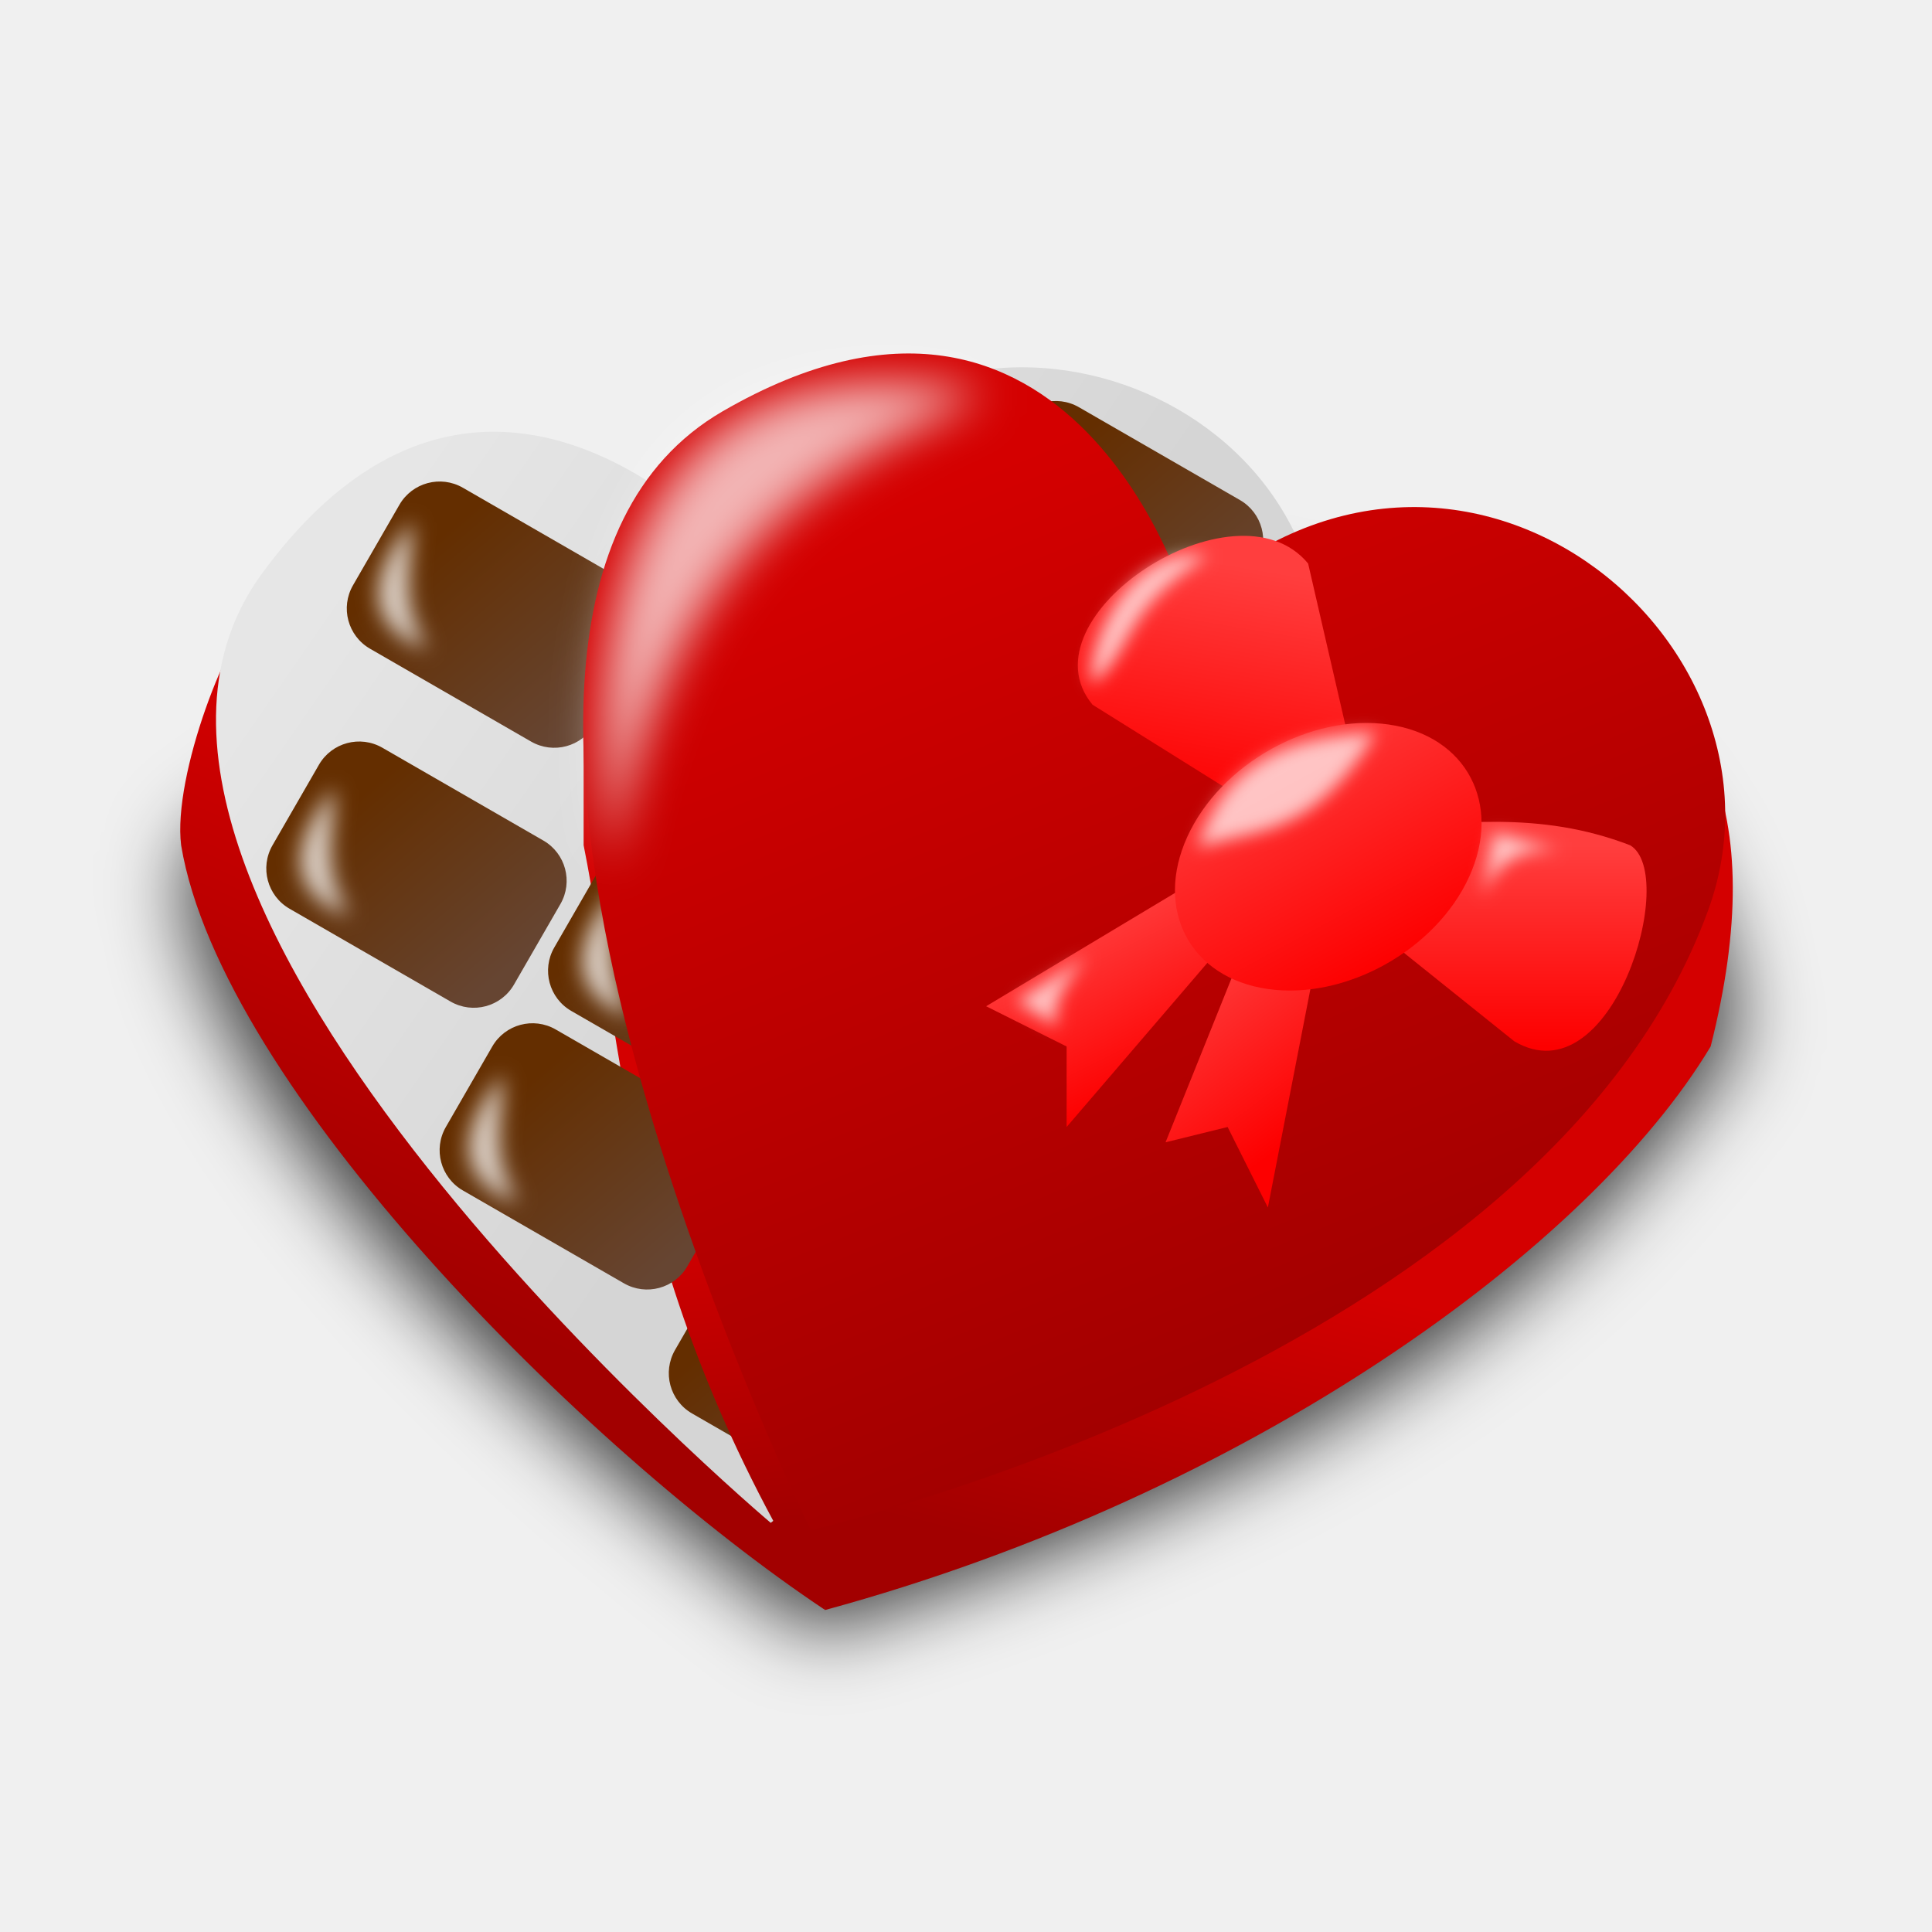
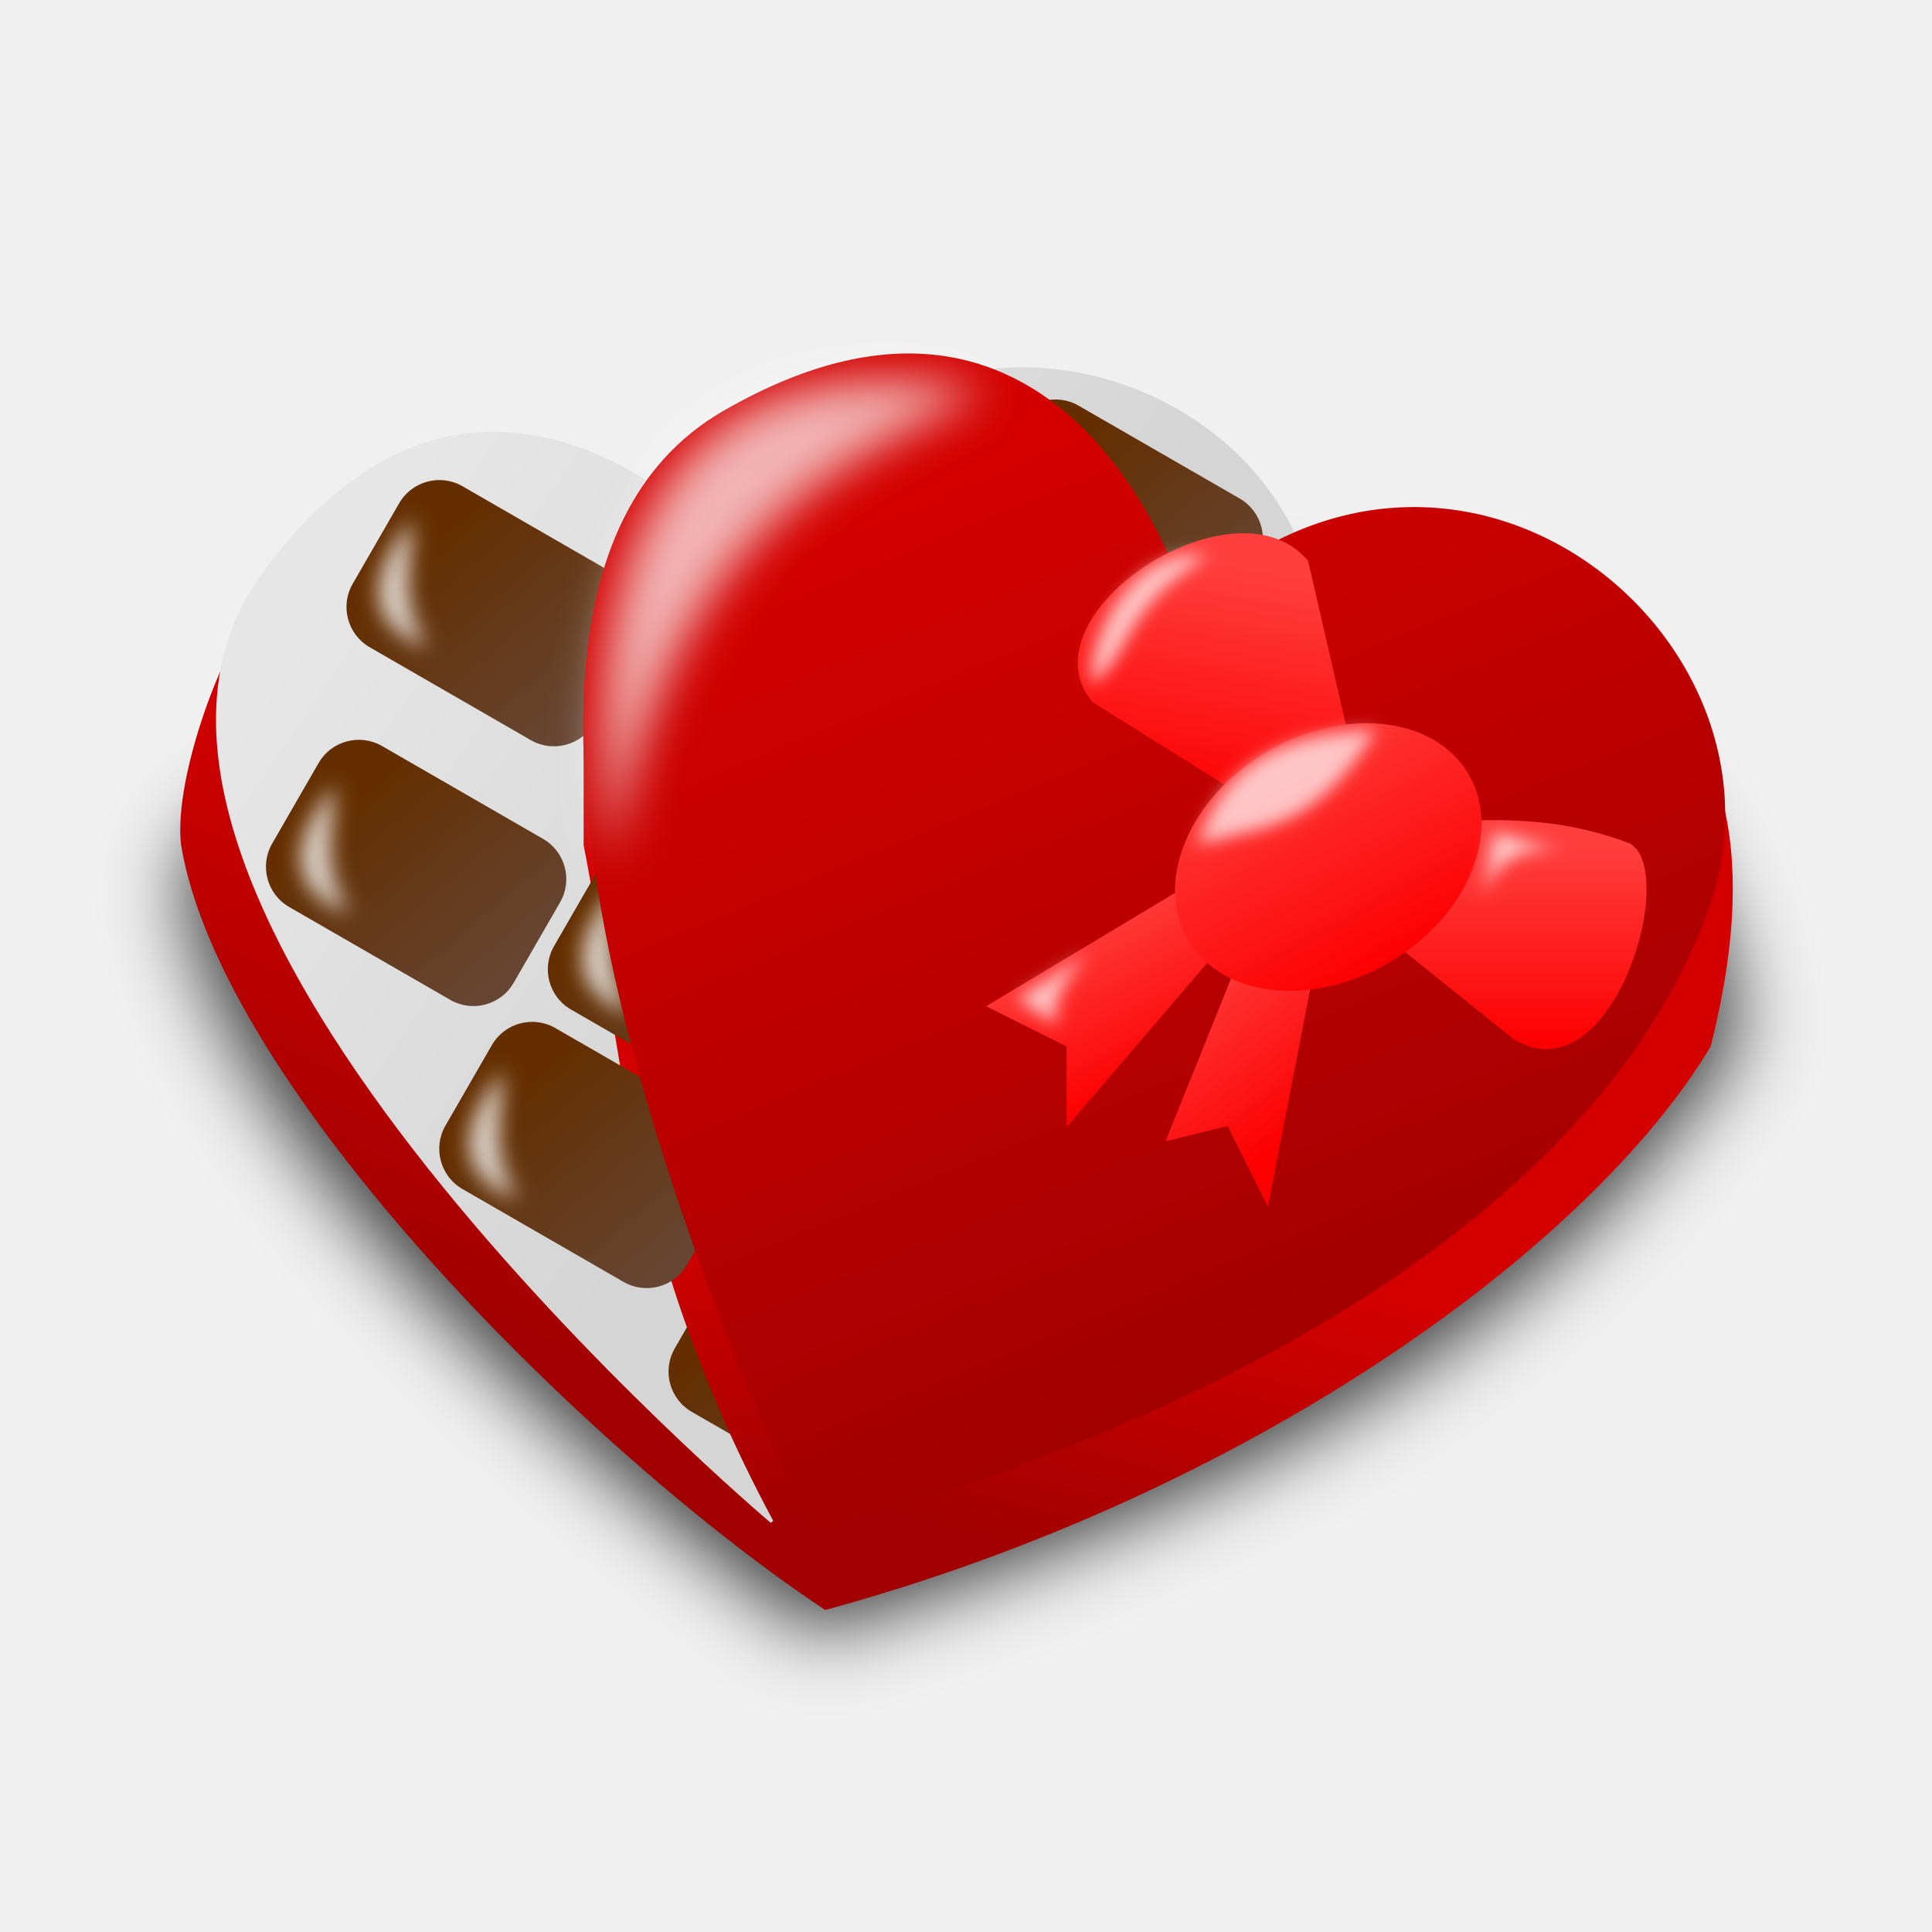
- <svg xmlns="http://www.w3.org/2000/svg" xmlns:xlink="http://www.w3.org/1999/xlink" width="48" height="48" id="svg2" version="1.1">
+ <svg xmlns="http://www.w3.org/2000/svg" xmlns:xlink="http://www.w3.org/1999/xlink" id="svg2" viewBox="0 0 48 48" version="1.1">
  <defs id="defs4">
    <linearGradient id="linearGradient4073">
-       <stop style="stop-color:#fd0000;stop-opacity:1;" offset="0" id="stop4075" />
-       <stop style="stop-color:#ff3e3e;stop-opacity:1;" offset="1" id="stop4077" />
+       <stop id="stop4075" style="stop-color:#fd0000" offset="0" />
+       <stop id="stop4077" style="stop-color:#ff3e3e" offset="1" />
    </linearGradient>
    <linearGradient id="linearGradient3801">
-       <stop style="stop-color:#a20000;stop-opacity:1;" offset="0" id="stop3803" />
-       <stop style="stop-color:#d40000;stop-opacity:1;" offset="1" id="stop3805" />
+       <stop id="stop3803" style="stop-color:#a20000" offset="0" />
+       <stop id="stop3805" style="stop-color:#d40000" offset="1" />
    </linearGradient>
-     <linearGradient xlink:href="#linearGradient3801" id="linearGradient3807" x1="24.768" y1="1031.043" x2="19.146" y2="1023.364" gradientUnits="userSpaceOnUse" gradientTransform="matrix(2.423888,0.6024445,-0.6024445,2.423888,593.6121,-1475.693)" />
-     <linearGradient xlink:href="#linearGradient3801" id="linearGradient3836" x1="30" y1="39" x2="32" y2="31" gradientUnits="userSpaceOnUse" gradientTransform="translate(-2.5,1004.362)" />
-     <linearGradient xlink:href="#linearGradient3801" id="linearGradient3838" x1="20" y1="38" x2="19" y2="30" gradientUnits="userSpaceOnUse" gradientTransform="translate(-2.5,1004.362)" />
-     <linearGradient xlink:href="#linearGradient3801" id="linearGradient3844" x1="13" y1="32" x2="18" y2="21" gradientUnits="userSpaceOnUse" gradientTransform="translate(-2.5,1004.362)" />
+     <linearGradient id="linearGradient3807" y2="1023.4" xlink:href="#linearGradient3801" gradientUnits="userSpaceOnUse" x2="19.146" gradientTransform="matrix(2.4239 .60244 -.60244 2.4239 593.61 -1475.7)" y1="1031" x1="24.768" />
+     <linearGradient id="linearGradient3836" y2="31" xlink:href="#linearGradient3801" gradientUnits="userSpaceOnUse" x2="32" gradientTransform="translate(-2.5 1004.4)" y1="39" x1="30" />
+     <linearGradient id="linearGradient3838" y2="30" xlink:href="#linearGradient3801" gradientUnits="userSpaceOnUse" x2="19" gradientTransform="translate(-2.5 1004.4)" y1="38" x1="20" />
+     <linearGradient id="linearGradient3844" y2="21" xlink:href="#linearGradient3801" gradientUnits="userSpaceOnUse" x2="18" gradientTransform="translate(-2.5 1004.4)" y1="32" x1="13" />
    <linearGradient id="linearGradient3599-5">
-       <stop style="stop-color:#642e00;stop-opacity:1;" offset="0" id="stop3601-0" />
-       <stop style="stop-color:#664532;stop-opacity:1;" offset="1" id="stop3603-9" />
+       <stop id="stop3601-0" style="stop-color:#642e00" offset="0" />
+       <stop id="stop3603-9" style="stop-color:#664532" offset="1" />
    </linearGradient>
-     <linearGradient id="linearGradient3791">
-       <stop id="stop3793" offset="0" style="stop-color:#e6e6e6;stop-opacity:1;" />
-       <stop id="stop3795" offset="1" style="stop-color:#d5d5d5;stop-opacity:1;" />
+     <linearGradient id="linearGradient4035" y2="1027.4" gradientUnits="userSpaceOnUse" x2="24" gradientTransform="translate(-2.5)" y1="1018.4" x1="11">
+       <stop id="stop3793" style="stop-color:#e6e6e6" offset="0" />
+       <stop id="stop3795" style="stop-color:#d5d5d5" offset="1" />
    </linearGradient>
-     <linearGradient xlink:href="#linearGradient3791" id="linearGradient4035" x1="11" y1="1018.362" x2="24" y2="1027.362" gradientUnits="userSpaceOnUse" gradientTransform="translate(-2.5,0)" />
-     <linearGradient xlink:href="#linearGradient3599-5" id="linearGradient4039" x1="519.048" y1="876.239" x2="523.682" y2="877.872" gradientUnits="userSpaceOnUse" gradientTransform="matrix(1.154305,0,0,1.154305,-81.04279,-136.1655)" />
-     <linearGradient xlink:href="#linearGradient3599-5" id="linearGradient4043" gradientUnits="userSpaceOnUse" gradientTransform="matrix(1.154305,0,0,1.154305,-79.54911,-129.5707)" x1="519.048" y1="876.239" x2="523.682" y2="877.872" />
-     <linearGradient xlink:href="#linearGradient3599-5" id="linearGradient4047" gradientUnits="userSpaceOnUse" gradientTransform="matrix(1.154305,0,0,1.154305,-72.32219,-125.6573)" x1="519.048" y1="876.239" x2="523.682" y2="877.872" />
-     <linearGradient xlink:href="#linearGradient3599-5" id="linearGradient4051" gradientUnits="userSpaceOnUse" gradientTransform="matrix(1.154305,0,0,1.154305,-72.21586,-130.866)" x1="519.048" y1="876.239" x2="523.682" y2="877.872" />
-     <linearGradient xlink:href="#linearGradient3599-5" id="linearGradient4055" gradientUnits="userSpaceOnUse" gradientTransform="matrix(1.154305,0,0,1.154305,-64.62208,-123.7012)" x1="519.048" y1="876.239" x2="523.682" y2="877.872" />
-     <linearGradient xlink:href="#linearGradient3599-5" id="linearGradient4059" gradientUnits="userSpaceOnUse" gradientTransform="matrix(1.154305,0,0,1.154305,-68.78166,-145.5434)" x1="519.048" y1="876.239" x2="523.682" y2="877.872" />
-     <linearGradient xlink:href="#linearGradient4073" id="linearGradient4079" x1="38.939" y1="25.857" x2="32.781" y2="19.49" gradientUnits="userSpaceOnUse" />
-     <linearGradient xlink:href="#linearGradient4073" id="linearGradient4081" x1="32" y1="1024.362" x2="33" y2="1018.362" gradientUnits="userSpaceOnUse" gradientTransform="translate(-2.5,0)" />
-     <linearGradient xlink:href="#linearGradient4073" id="linearGradient4083" x1="42" y1="1030.362" x2="42" y2="1025.362" gradientUnits="userSpaceOnUse" gradientTransform="translate(-2.5,0)" />
-     <linearGradient xlink:href="#linearGradient4073" id="linearGradient4085" x1="833.894" y1="607.692" x2="829.508" y2="606.82" gradientUnits="userSpaceOnUse" gradientTransform="matrix(0.6129614,0.7901129,-0.7901129,0.6129614,-2.5,0)" />
-     <linearGradient xlink:href="#linearGradient4073" id="linearGradient4087" x1="417.705" y1="944.733" x2="413.429" y2="942.141" gradientUnits="userSpaceOnUse" gradientTransform="matrix(0.9277684,0.3731565,-0.3731565,0.9277684,-2.5,0)" />
-     <filter id="filter4091" x="-0.146" width="1.292" y="-0.115" height="1.231">
-       <feGaussianBlur stdDeviation="0.58" id="feGaussianBlur4093" />
+     <linearGradient id="linearGradient4039" y2="877.87" xlink:href="#linearGradient3599-5" gradientUnits="userSpaceOnUse" x2="523.68" gradientTransform="matrix(1.1543 0 0 1.1543 -81.043 -136.17)" y1="876.24" x1="519.05" />
+     <linearGradient id="linearGradient4043" y2="877.87" xlink:href="#linearGradient3599-5" gradientUnits="userSpaceOnUse" x2="523.68" gradientTransform="matrix(1.1543 0 0 1.1543 -79.549 -129.57)" y1="876.24" x1="519.05" />
+     <linearGradient id="linearGradient4047" y2="877.87" xlink:href="#linearGradient3599-5" gradientUnits="userSpaceOnUse" x2="523.68" gradientTransform="matrix(1.1543 0 0 1.1543 -72.322 -125.66)" y1="876.24" x1="519.05" />
+     <linearGradient id="linearGradient4051" y2="877.87" xlink:href="#linearGradient3599-5" gradientUnits="userSpaceOnUse" x2="523.68" gradientTransform="matrix(1.1543 0 0 1.1543 -72.216 -130.87)" y1="876.24" x1="519.05" />
+     <linearGradient id="linearGradient4055" y2="877.87" xlink:href="#linearGradient3599-5" gradientUnits="userSpaceOnUse" x2="523.68" gradientTransform="matrix(1.1543 0 0 1.1543 -64.622 -123.7)" y1="876.24" x1="519.05" />
+     <linearGradient id="linearGradient4059" y2="877.87" xlink:href="#linearGradient3599-5" gradientUnits="userSpaceOnUse" x2="523.68" gradientTransform="matrix(1.1543 0 0 1.1543 -68.782 -145.54)" y1="876.24" x1="519.05" />
+     <linearGradient id="linearGradient4079" y2="19.49" xlink:href="#linearGradient4073" gradientUnits="userSpaceOnUse" x2="32.781" y1="25.857" x1="38.939" />
+     <linearGradient id="linearGradient4081" y2="1018.4" xlink:href="#linearGradient4073" gradientUnits="userSpaceOnUse" x2="33" gradientTransform="translate(-2.5)" y1="1024.4" x1="32" />
+     <linearGradient id="linearGradient4083" y2="1025.4" xlink:href="#linearGradient4073" gradientUnits="userSpaceOnUse" x2="42" gradientTransform="translate(-2.5)" y1="1030.4" x1="42" />
+     <linearGradient id="linearGradient4085" y2="606.82" xlink:href="#linearGradient4073" gradientUnits="userSpaceOnUse" x2="829.51" gradientTransform="matrix(.61296 .79011 -.79011 .61296 -2.5 0)" y1="607.69" x1="833.89" />
+     <linearGradient id="linearGradient4087" y2="942.14" xlink:href="#linearGradient4073" gradientUnits="userSpaceOnUse" x2="413.43" gradientTransform="matrix(.92777 .37316 -.37316 .92777 -2.5 0)" y1="944.73" x1="417.7" />
+     <filter id="filter4091" height="1.231" width="1.292" y="-.115" x="-.146">
+       <feGaussianBlur id="feGaussianBlur4093" stdDeviation="0.58" />
    </filter>
-     <filter id="filter4105" x="-0.498" width="1.997" y="-0.192" height="1.385">
-       <feGaussianBlur stdDeviation="0.256" id="feGaussianBlur4107" />
+     <filter id="filter4105" height="1.385" width="1.997" y="-.192" x="-.498">
+       <feGaussianBlur id="feGaussianBlur4107" stdDeviation="0.256" />
    </filter>
-     <filter id="filter4155" x="-0.258" width="1.516" y="-0.308" height="1.616">
-       <feGaussianBlur stdDeviation="0.208" id="feGaussianBlur4157" />
+     <filter id="filter4155" height="1.615" width="1.516" y="-.308" x="-.258">
+       <feGaussianBlur id="feGaussianBlur4157" stdDeviation="0.208" />
    </filter>
-     <filter id="filter4159" x="-0.113" width="1.225" y="-0.174" height="1.348">
-       <feGaussianBlur stdDeviation="0.208" id="feGaussianBlur4161" />
+     <filter id="filter4159" height="1.348" width="1.225" y="-.174" x="-.113">
+       <feGaussianBlur id="feGaussianBlur4161" stdDeviation="0.208" />
    </filter>
-     <filter id="filter4163" x="-0.173" width="1.345" y="-0.156" height="1.311">
-       <feGaussianBlur stdDeviation="0.208" id="feGaussianBlur4165" />
+     <filter id="filter4163" height="1.311" width="1.345" y="-.156" x="-.173">
+       <feGaussianBlur id="feGaussianBlur4165" stdDeviation="0.208" />
    </filter>
-     <filter id="filter4167" x="-0.286" width="1.572" y="-0.286" height="1.572">
-       <feGaussianBlur stdDeviation="0.208" id="feGaussianBlur4169" />
-     </filter>
-     <filter id="filter4198" x="-0.158" width="1.315" y="-0.206" height="1.412">
-       <feGaussianBlur stdDeviation="2.072" id="feGaussianBlur4200" />
+     <filter id="filter4167" height="1.571" width="1.571" y="-.286" x="-.286">
+       <feGaussianBlur id="feGaussianBlur4169" stdDeviation="0.208" />
    </filter>
    <filter id="filter3664">
-       <feGaussianBlur stdDeviation="0.992" id="feGaussianBlur3666" />
+       <feGaussianBlur id="feGaussianBlur3666" stdDeviation="0.992" />
    </filter>
  </defs>
-   <g id="layer1" transform="translate(0,-1004.362)">
-     <path style="color:#000000;fill:#000000;stroke:none;stroke-width:1px;stroke-linecap:butt;stroke-linejoin:miter;stroke-miterlimit:4;stroke-opacity:1;stroke-dasharray:none;stroke-dashoffset:0;marker:none;visibility:visible;display:inline;overflow:visible;enable-background:accumulate;filter:url(#filter3664);fill-opacity:0.769" d="M 4.643,21.246 C 4.223,24.367 8.005,31.389 20.223,40.525 34.618,36.04 39.082,31.449 43.121,25.967 42.57,11.016 15.108,12.197 4.643,21.246 z" id="path2882" transform="translate(0,1004.362)" />
-     <path style="color:#000000;fill:url(#linearGradient3844);stroke:none;stroke-width:1px;marker:none;visibility:visible;display:inline;overflow:visible;enable-background:accumulate" d="m 6.5,1019.362 c -0.833,0.687 -2.212,4.269 -2,6 1,6 10,15 16,19 l -1,-3 -13,-22 z" id="path3842" />
-     <path id="path3840" d="m 18.5,1018.362 c 0,0 -6.29,-7.529 -11.991,0.249 -5.846,7.976 12.639,23.585 12.639,23.585 0,0 14.372,-10.639 13.661,-22.112 -0.426,-6.871 -10.825,-9.793 -14.308,-1.722 z" style="color:#000000;fill:url(#linearGradient4035);fill-opacity:1;stroke:none;stroke-width:1px;marker:none;visibility:visible;display:inline;overflow:visible;enable-background:accumulate" />
-     <rect transform="matrix(0.8663252,0.4994804,-0.4994804,0.8663252,0,0)" ry="1.154" y="887.322" x="532.941" height="4.617" width="6.926" id="rect4053" style="fill:url(#linearGradient4055);fill-opacity:1;stroke:none" />
-     <path style="color:#000000;fill:url(#linearGradient3836);stroke:none;stroke-width:1px;marker:none;visibility:visible;display:inline;overflow:visible;enable-background:accumulate" d="M 20.185,1041.969 20.5,1044.362 c 10.56,-2.877 19,-9 22,-14 0.754,-2.98 0.714,-5.279 0,-7 l -22.315,18.607 z" id="path3832" />
-     <path style="color:#000000;fill:url(#linearGradient3838);stroke:none;stroke-width:1px;marker:none;visibility:visible;display:inline;overflow:visible;enable-background:accumulate" d="m 14.5,1021.362 0,4 c 1,5 1,11 6,19 l 0,-3 -6,-20 z" id="path3834" />
-     <rect style="fill:url(#linearGradient4047);fill-opacity:1;stroke:none" id="rect4045" width="6.926" height="4.617" x="525.241" y="885.366" ry="1.154" transform="matrix(0.8663252,0.4994804,-0.4994804,0.8663252,0,0)" />
-     <rect style="fill:url(#linearGradient4051);fill-opacity:1;stroke:none" id="rect4049" width="6.926" height="4.617" x="525.347" y="880.157" ry="1.154" transform="matrix(0.8663252,0.4994804,-0.4994804,0.8663252,0,0)" />
-     <rect style="fill:url(#linearGradient4059);fill-opacity:1;stroke:none" id="rect4057" width="6.926" height="4.617" x="528.781" y="865.48" ry="1.154" transform="matrix(0.8663252,0.4994804,-0.4994804,0.8663252,0,0)" />
-     <rect style="fill:url(#linearGradient4039);fill-opacity:1;stroke:none" id="rect4037" width="6.926" height="4.617" x="516.52" y="874.858" ry="1.154" transform="matrix(0.8663252,0.4994804,-0.4994804,0.8663252,0,0)" />
-     <path id="path4113" d="m 15.312,1026.425 c 0.019,1.041 -0.397,1.996 0.375,3.188 0,0 -2.5,-0.625 -0.375,-3.188 z" style="color:#000000;fill:#ffffff;fill-opacity:0.763;stroke:none;stroke-width:1px;marker:none;visibility:visible;display:inline;overflow:visible;filter:url(#filter4105);enable-background:accumulate" />
-     <path style="color:#000000;fill:url(#linearGradient3807);fill-opacity:1;stroke:none;stroke-width:1px;marker:none;visibility:visible;display:inline;overflow:visible;enable-background:accumulate" d="m 29.5,1019.362 c 0,0 -2.852,-9.816 -11.546,-4.781 -8.917,5.165 2.19,27.795 2.19,27.795 0,0 18.167,-4.137 22.289,-15.383 2.469,-6.735 -6.231,-13.875 -12.932,-7.631 z" id="path3657" />
-     <rect transform="matrix(0.8663252,0.4994804,-0.4994804,0.8663252,0,0)" ry="1.154" y="881.453" x="518.014" height="4.617" width="6.926" id="rect4041" style="fill:url(#linearGradient4043);fill-opacity:1;stroke:none" />
-     <path style="fill:url(#linearGradient4085);fill-opacity:1;stroke:none" d="m 29.5,1026.362 1.019,1.313 -4.019,4.687 -4e-6,-2 -2,-1 5,-3 z" id="rect4063" />
-     <path style="fill:url(#linearGradient4087);fill-opacity:1;stroke:none" d="m 31.273,1026.987 1.542,0.62 -1.315,6.755 -1,-2 -1.542,0.38 2.315,-5.755 z" id="rect4065" />
-     <path style="color:#000000;fill:url(#linearGradient4081);fill-opacity:1;stroke:none;stroke-width:1px;marker:none;visibility:visible;display:inline;overflow:visible;enable-background:accumulate" d="m 32.831,1025.426 -5.688,-3.556 c -1.801,-2.181 3.556,-5.688 5.357,-3.507 l 1.421,6.163 -1.09,0.901 z" id="path4069" />
-     <path style="color:#000000;fill:url(#linearGradient4083);fill-opacity:1;stroke:none;stroke-width:1px;marker:none;visibility:visible;display:inline;overflow:visible;enable-background:accumulate" d="m 33.72,1027.104 0.471,-2.186 c 2.045,-0.079 4.018,-0.435 6.309,0.444 1.217,0.72 -0.444,6.309 -2.879,4.87 l -3.901,-3.128 z" id="path4071" />
-     <path style="fill:url(#linearGradient4079);fill-opacity:1;fill-rule:evenodd;stroke:none" id="path4061" d="m 40,23 c 0,2.209 -1.791,4 -4,4 -2.209,0 -4,-1.791 -4,-4 0,-2.209 1.791,-4 4,-4 2.209,0 4,1.791 4,4 z" transform="matrix(0.875,0.125,-0.375,0.8214286,10.125,1002.255)" />
-     <path style="color:#000000;fill:#ffffff;fill-opacity:0.71;stroke:none;stroke-width:1px;marker:none;visibility:visible;display:inline;overflow:visible;filter:url(#filter4091);enable-background:accumulate" d="m 24.5,1014.112 c -3.513,1.736 -7.929,3.466 -9.312,11.812 -0.156,-1.53 -2.04,-14.042 9.312,-11.812 z" id="path4089" />
-     <path style="color:#000000;fill:#ffffff;fill-opacity:0.763;stroke:none;stroke-width:1px;marker:none;visibility:visible;display:inline;overflow:visible;filter:url(#filter4105);enable-background:accumulate" d="m 10.25,1017.3 c 0.019,1.041 -0.397,1.996 0.375,3.188 0,0 -2.5,-0.625 -0.375,-3.188 z" id="path4095" />
-     <path id="path4109" d="m 8.312,1023.925 c 0.019,1.041 -0.397,1.996 0.375,3.188 0,0 -2.5,-0.625 -0.375,-3.188 z" style="color:#000000;fill:#ffffff;fill-opacity:0.763;stroke:none;stroke-width:1px;marker:none;visibility:visible;display:inline;overflow:visible;filter:url(#filter4105);enable-background:accumulate" />
-     <path style="color:#000000;fill:#ffffff;fill-opacity:0.763;stroke:none;stroke-width:1px;marker:none;visibility:visible;display:inline;overflow:visible;filter:url(#filter4105);enable-background:accumulate" d="m 12.5,1031.05 c 0.019,1.041 -0.397,1.996 0.375,3.188 0,0 -2.5,-0.625 -0.375,-3.188 z" id="path4111" />
-     <path style="color:#000000;fill:#ffffff;fill-opacity:0.714;stroke:none;stroke-width:1px;marker:none;visibility:visible;display:inline;overflow:visible;filter:url(#filter4159);enable-background:accumulate" d="m 29.75,1025.425 c 1.445,-0.486 2.836,-0.209 4.438,-2.875 -1.843,0.114 -3.688,0.5 -4.438,2.875 z" id="path4115" />
-     <path style="color:#000000;fill:#ffffff;fill-opacity:0.714;stroke:none;stroke-width:1px;marker:none;visibility:visible;display:inline;overflow:visible;filter:url(#filter4163);enable-background:accumulate" d="m 27.125,1021.362 c -0.199,-0.881 0.938,-3.5 2.875,-3.188 -2.188,1.375 -1.812,2.375 -2.875,3.188 z" id="path4117" />
-     <path style="color:#000000;fill:#ffffff;fill-opacity:0.714;stroke:none;stroke-width:1px;marker:none;visibility:visible;display:inline;overflow:visible;filter:url(#filter4155);enable-background:accumulate" d="m 36.812,1026.675 0.312,-1.625 1.625,0.438 c -0.768,-0.031 -1.498,0.069 -1.938,1.188 z" id="path4119" />
-     <path style="color:#000000;fill:#ffffff;fill-opacity:0.714;stroke:none;stroke-width:1px;marker:none;visibility:visible;display:inline;overflow:visible;filter:url(#filter4167);enable-background:accumulate" d="m 27,1028.112 -1.75,1.125 1,0.625 c 0.006,-0.38 -0.206,-0.578 0.75,-1.75 z" id="path4121" />
+   <g id="layer1" transform="translate(0 -1004.4)">
+     <path id="path2882" style="fill-opacity:.769;color:#000000;filter:url(#filter3664);fill:#000000" transform="translate(0 1004.4)" d="m4.643 21.246c-0.42 3.121 3.362 10.143 15.58 19.279 14.395-4.485 18.859-9.076 22.898-14.558-0.551-14.951-28.013-13.77-38.478-4.721z" />
+     <path id="path3842" style="color:#000000;fill:url(#linearGradient3844)" d="m6.5 1019.4c-0.833 0.687-2.212 4.269-2 6 1 6 10 15 16 19l-1-3-13-22z" />
+     <path id="path3840" style="color:#000000;fill:url(#linearGradient4035)" d="m18.5 1018.4s-6.29-7.529-11.991 0.249c-5.846 7.976 12.639 23.585 12.639 23.585s14.372-10.639 13.661-22.112c-0.426-6.871-10.825-9.793-14.308-1.722z" />
+     <rect id="rect4053" ry="1.154" style="fill:url(#linearGradient4055)" transform="rotate(29.966)" height="4.617" width="6.926" y="887.32" x="532.94" />
+     <path id="path3832" style="color:#000000;fill:url(#linearGradient3836)" d="m20.185 1042 0.315 2.4c10.56-2.877 19-9 22-14 0.754-2.98 0.714-5.279 0-7l-22.315 18.607z" />
+     <path id="path3834" style="color:#000000;fill:url(#linearGradient3838)" d="m14.5 1021.4v4c1 5 1 11 6 19v-3l-6-20z" />
+     <rect id="rect4045" style="fill:url(#linearGradient4047)" transform="rotate(29.966)" ry="1.154" height="4.617" width="6.926" y="885.37" x="525.24" />
+     <rect id="rect4049" style="fill:url(#linearGradient4051)" transform="rotate(29.966)" ry="1.154" height="4.617" width="6.926" y="880.16" x="525.35" />
+     <rect id="rect4057" style="fill:url(#linearGradient4059)" transform="rotate(29.966)" ry="1.154" height="4.617" width="6.926" y="865.48" x="528.78" />
+     <rect id="rect4037" style="fill:url(#linearGradient4039)" transform="rotate(29.966)" ry="1.154" height="4.617" width="6.926" y="874.86" x="516.52" />
+     <path id="path4113" style="fill-opacity:.763;color:#000000;filter:url(#filter4105);fill:#ffffff" d="m15.312 1026.4c0.019 1.041-0.397 1.996 0.375 3.188 0 0-2.5-0.625-0.375-3.188z" />
+     <path id="path3657" style="color:#000000;fill:url(#linearGradient3807)" d="m29.5 1019.4s-2.852-9.816-11.546-4.781c-8.917 5.165 2.19 27.795 2.19 27.795s18.167-4.137 22.289-15.383c2.469-6.735-6.231-13.875-12.932-7.631z" />
+     <rect id="rect4041" ry="1.154" style="fill:url(#linearGradient4043)" transform="rotate(29.966)" height="4.617" width="6.926" y="881.45" x="518.01" />
+     <path id="rect4063" style="fill:url(#linearGradient4085)" d="m29.5 1026.4 1.019 1.313-4.019 4.687-0-2-2-1 5-3z" />
+     <path id="rect4065" style="fill:url(#linearGradient4087)" d="m31.273 1027 1.542 0.62-1.315 6.755-1-2-1.542 0.38 2.315-5.755z" />
+     <path id="path4069" style="color:#000000;fill:url(#linearGradient4081)" d="m32.831 1025.4-5.688-3.556c-1.801-2.181 3.556-5.688 5.357-3.507l1.421 6.163-1.09 0.901z" />
+     <path id="path4071" style="color:#000000;fill:url(#linearGradient4083)" d="m33.72 1027.1 0.471-2.186c2.045-0.079 4.018-0.435 6.309 0.444 1.217 0.72-0.444 6.309-2.879 4.87l-3.901-3.128z" />
+     <path id="path4061" style="fill-rule:evenodd;fill:url(#linearGradient4079)" d="m40 23c0 2.209-1.791 4-4 4s-4-1.791-4-4 1.791-4 4-4 4 1.791 4 4z" transform="matrix(.875 .125 -0.375 .82143 10.125 1002.3)" />
+     <path id="path4089" style="fill-opacity:.71;color:#000000;filter:url(#filter4091);fill:#ffffff" d="m24.5 1014.1c-3.513 1.736-7.929 3.466-9.312 11.812-0.156-1.53-2.04-14.042 9.312-11.812z" />
+     <path id="path4095" style="fill-opacity:.763;color:#000000;filter:url(#filter4105);fill:#ffffff" d="m10.25 1017.3c0.019 1.041-0.397 1.996 0.375 3.188 0 0-2.5-0.625-0.375-3.188z" />
+     <path id="path4109" style="fill-opacity:.763;color:#000000;filter:url(#filter4105);fill:#ffffff" d="m8.312 1023.9c0.019 1.041-0.397 1.996 0.375 3.188 0 0-2.5-0.625-0.375-3.188z" />
+     <path id="path4111" style="fill-opacity:.763;color:#000000;filter:url(#filter4105);fill:#ffffff" d="m12.5 1031c0.019 1.041-0.397 1.996 0.375 3.188 0 0-2.5-0.625-0.375-3.188z" />
+     <path id="path4115" style="fill-opacity:.714;color:#000000;filter:url(#filter4159);fill:#ffffff" d="m29.75 1025.4c1.445-0.486 2.836-0.209 4.438-2.875-1.843 0.114-3.688 0.5-4.438 2.875z" />
+     <path id="path4117" style="fill-opacity:.714;color:#000000;filter:url(#filter4163);fill:#ffffff" d="m27.125 1021.4c-0.199-0.881 0.938-3.5 2.875-3.188-2.188 1.375-1.812 2.375-2.875 3.188z" />
+     <path id="path4119" style="fill-opacity:.714;color:#000000;filter:url(#filter4155);fill:#ffffff" d="m36.812 1026.7 0.312-1.625 1.625 0.438c-0.768-0.031-1.498 0.069-1.938 1.188z" />
+     <path id="path4121" style="fill-opacity:.714;color:#000000;filter:url(#filter4167);fill:#ffffff" d="m27 1028.1-1.75 1.125 1 0.625c0.006-0.38-0.206-0.578 0.75-1.75z" />
  </g>
</svg>
